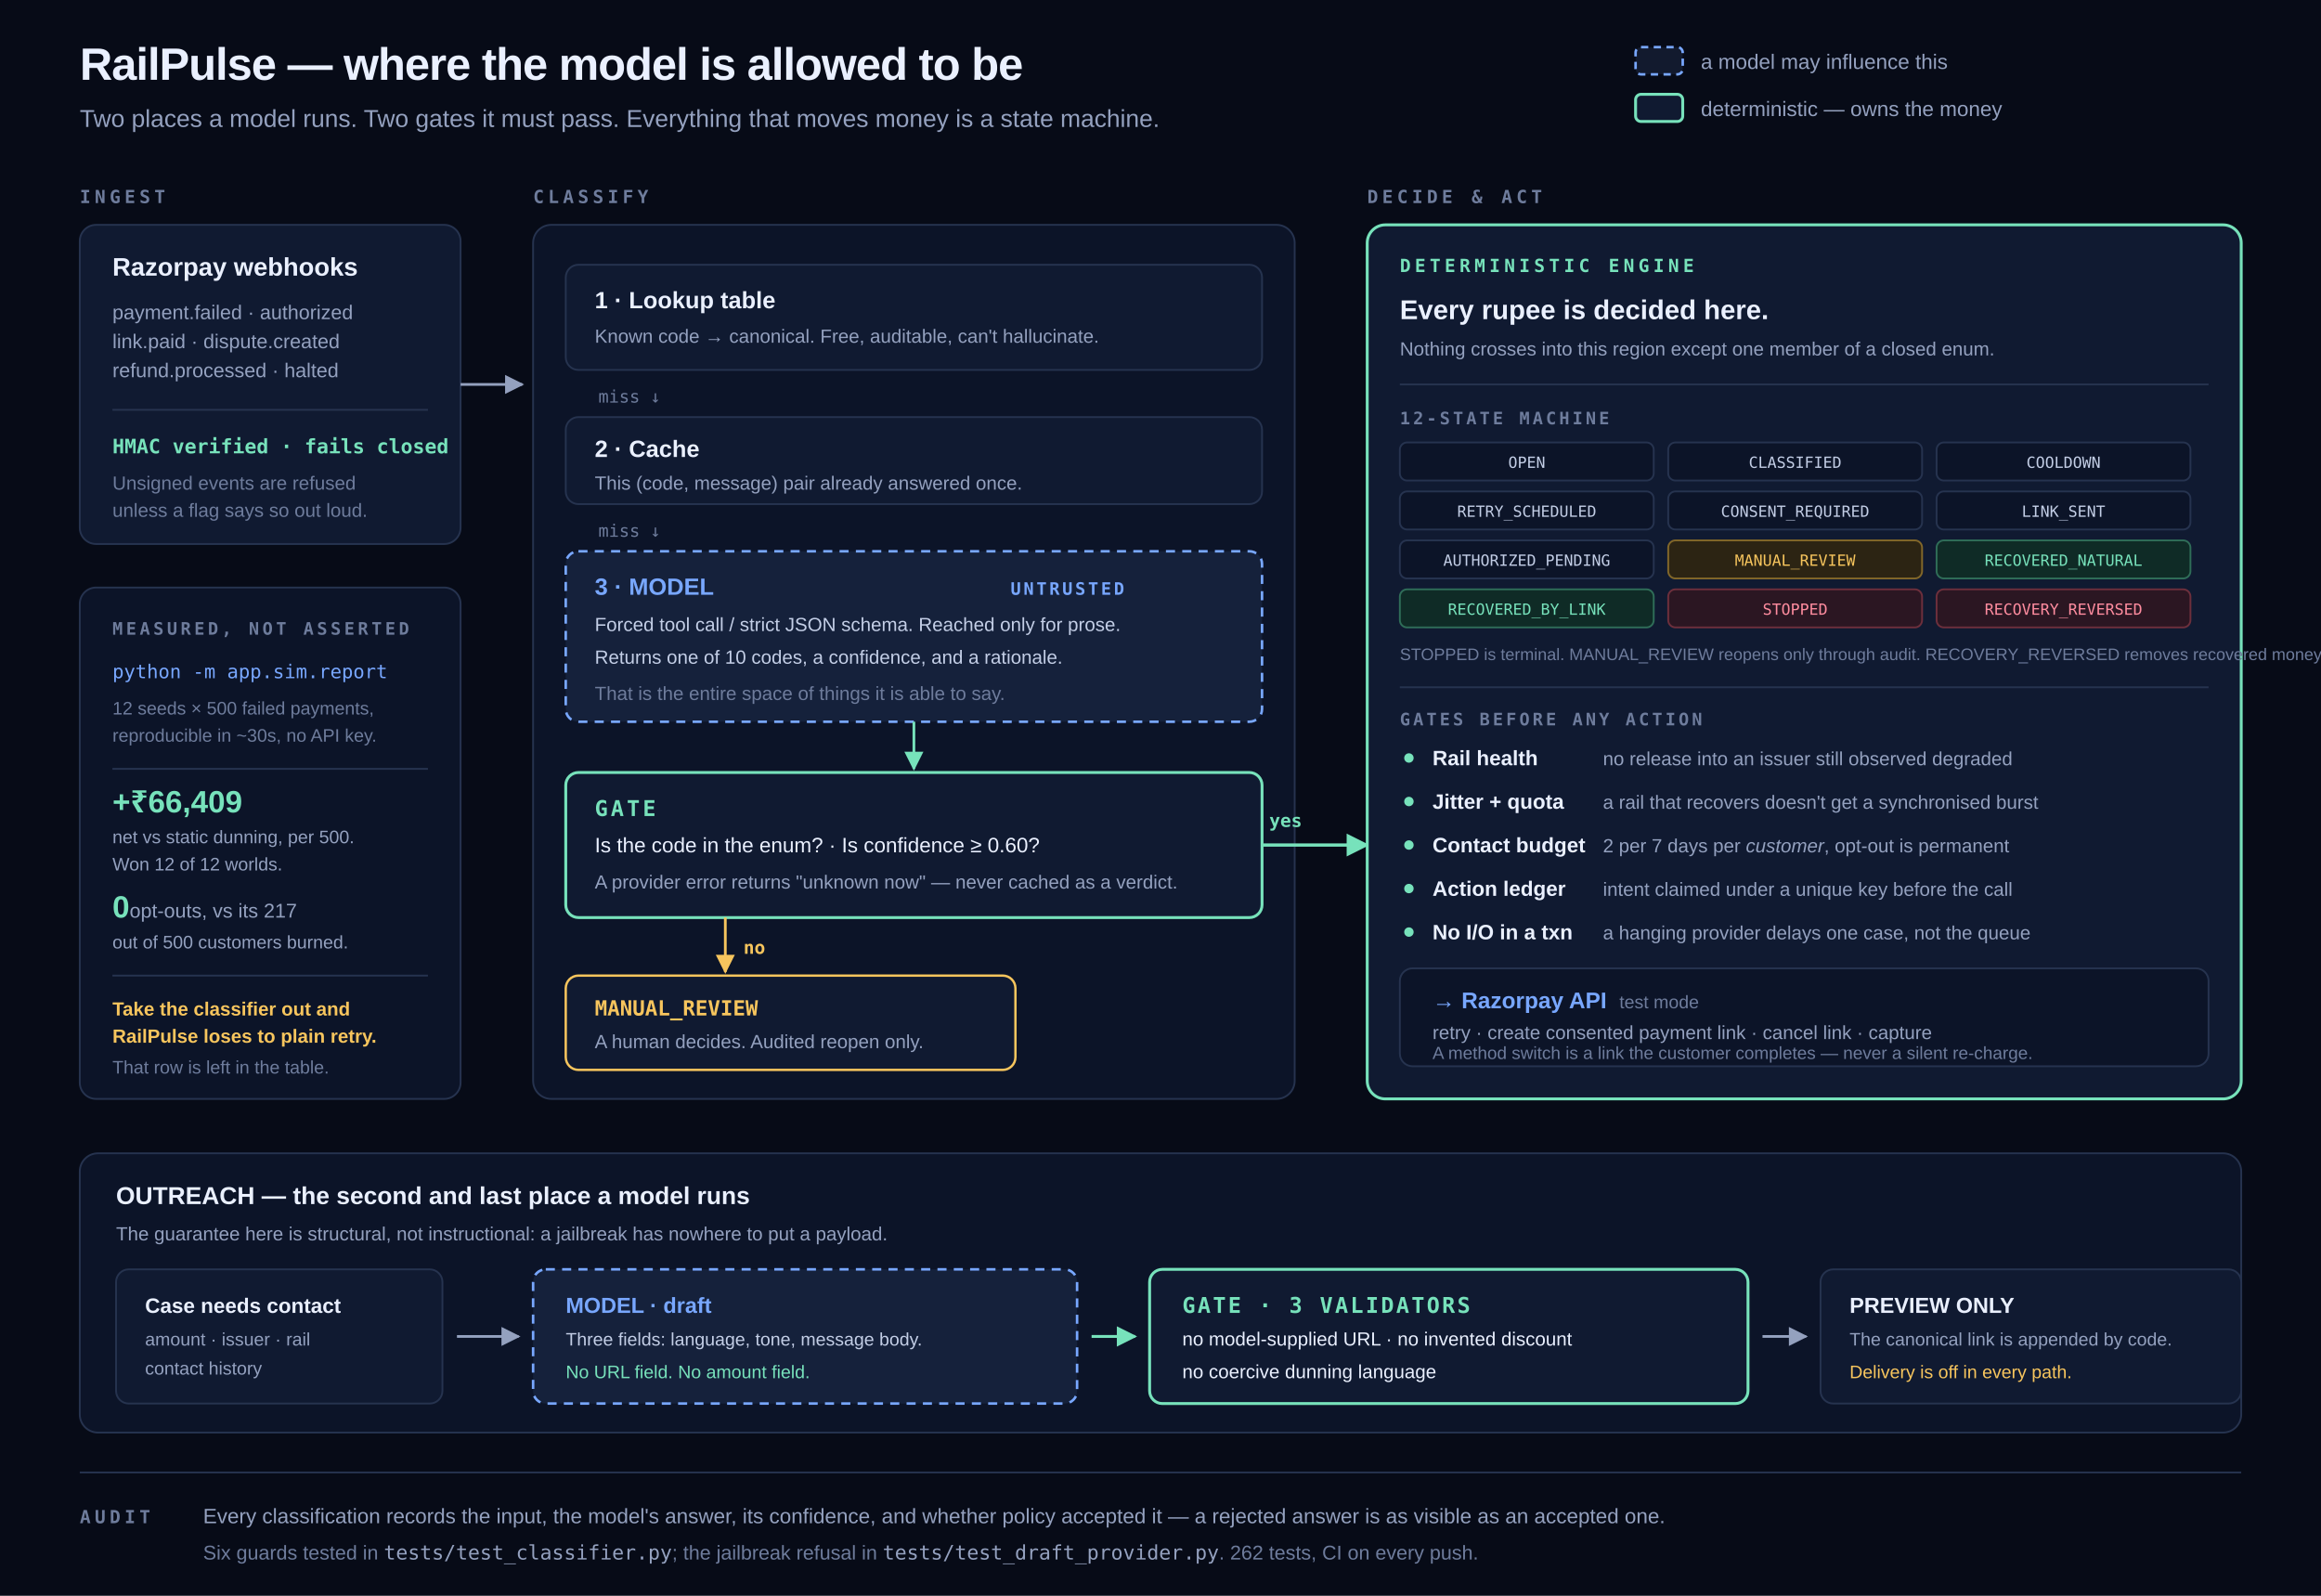
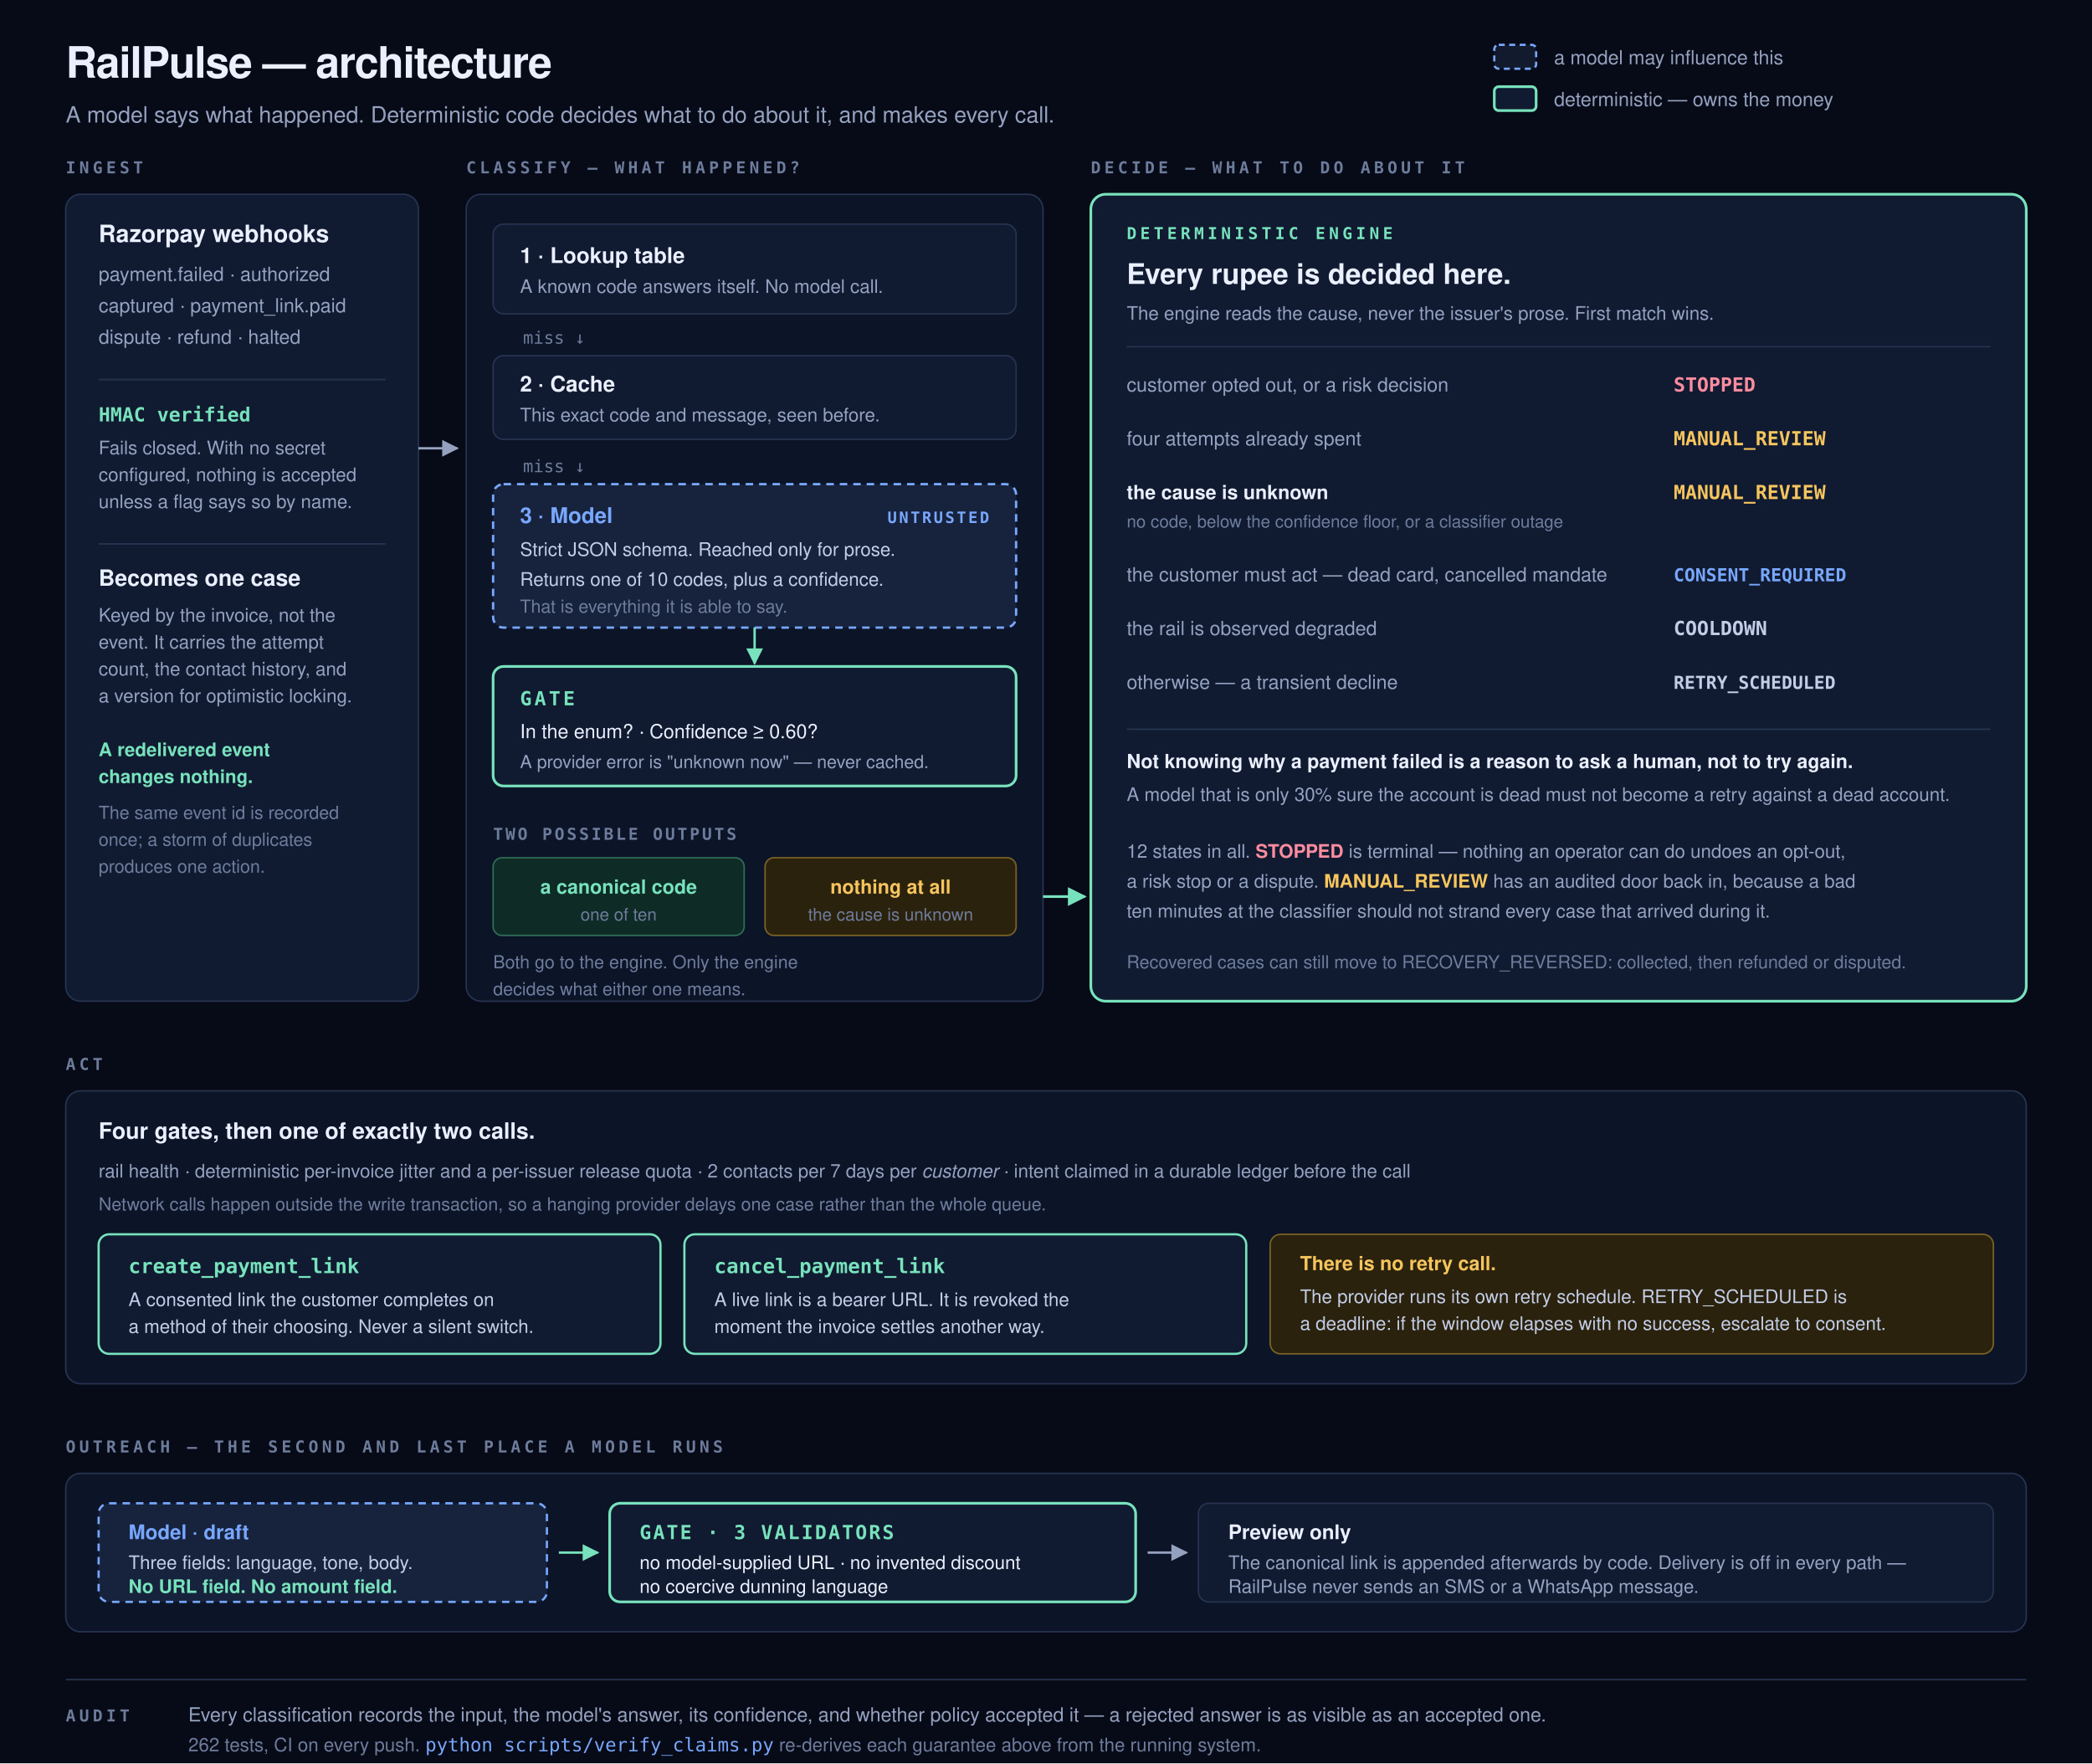
- <svg xmlns="http://www.w3.org/2000/svg" viewBox="0 0 1280 880" width="1280" height="880" font-family="Arial, Helvetica, sans-serif">
+ <svg xmlns="http://www.w3.org/2000/svg" viewBox="0 0 1400 1180" width="1400" height="1180" font-family="ui-sans-serif, -apple-system, BlinkMacSystemFont, 'Segoe UI', Helvetica, Arial, sans-serif">
  <defs>
-     <marker id="ar" viewBox="0 0 10 10" refX="9" refY="5" markerWidth="7" markerHeight="7" orient="auto-start-reverse">
+     <marker id="g" viewBox="0 0 10 10" refX="9" refY="5" markerWidth="7" markerHeight="7" orient="auto-start-reverse">
+       <path d="M 0 0 L 10 5 L 0 10 z" fill="#77e2bb" />
+     </marker>
+     <marker id="m" viewBox="0 0 10 10" refX="9" refY="5" markerWidth="7" markerHeight="7" orient="auto-start-reverse">
      <path d="M 0 0 L 10 5 L 0 10 z" fill="#94a1bf" />
    </marker>
-     <marker id="arm" viewBox="0 0 10 10" refX="9" refY="5" markerWidth="7" markerHeight="7" orient="auto-start-reverse">
-       <path d="M 0 0 L 10 5 L 0 10 z" fill="#77e2bb" />
-     </marker>
-     <marker id="ara" viewBox="0 0 10 10" refX="9" refY="5" markerWidth="7" markerHeight="7" orient="auto-start-reverse">
+     <marker id="y" viewBox="0 0 10 10" refX="9" refY="5" markerWidth="7" markerHeight="7" orient="auto-start-reverse">
      <path d="M 0 0 L 10 5 L 0 10 z" fill="#f7c55d" />
    </marker>
  </defs>
-   <rect width="1280" height="880" fill="#070b17" />
-   <text x="44" y="44" fill="#eaf0ff" font-size="25" font-weight="700" letter-spacing="-0.5">RailPulse — where the model is allowed to be</text>
-   <text x="44" y="70" fill="#94a1bf" font-size="13.5">Two places a model runs. Two gates it must pass. Everything that moves money is a state machine.</text>
-   <rect x="902" y="26" width="26" height="15" rx="3" fill="#78a7ff" fill-opacity="0.10" stroke="#78a7ff" stroke-width="1.4" stroke-dasharray="4 3" />
-   <text x="938" y="38" fill="#94a1bf" font-size="11.5">a model may influence this</text>
-   <rect x="902" y="52" width="26" height="15" rx="3" fill="#101a31" stroke="#77e2bb" stroke-width="1.6" />
-   <text x="938" y="64" fill="#94a1bf" font-size="11.5">deterministic — owns the money</text>
-   <text x="44" y="112" fill="#6e7c9c" font-size="10" font-weight="600" letter-spacing="2.2" font-family="ui-monospace, SFMono-Regular, Menlo, monospace">INGEST</text>
-   <text x="294" y="112" fill="#6e7c9c" font-size="10" font-weight="600" letter-spacing="2.2" font-family="ui-monospace, SFMono-Regular, Menlo, monospace">CLASSIFY</text>
-   <text x="754" y="112" fill="#6e7c9c" font-size="10" font-weight="600" letter-spacing="2.2" font-family="ui-monospace, SFMono-Regular, Menlo, monospace">DECIDE &amp; ACT</text>
-   <rect x="44" y="124" width="210" height="176" rx="9" fill="#101a31" stroke="#26334f" />
-   <text x="62" y="152" fill="#eaf0ff" font-size="14" font-weight="700">Razorpay webhooks</text>
-   <text x="62" y="176" fill="#94a1bf" font-size="11">payment.failed · authorized</text>
-   <text x="62" y="192" fill="#94a1bf" font-size="11">link.paid · dispute.created</text>
-   <text x="62" y="208" fill="#94a1bf" font-size="11">refund.processed · halted</text>
-   <line x1="62" y1="226" x2="236" y2="226" stroke="#26334f" />
-   <text x="62" y="250" fill="#77e2bb" font-size="11" font-weight="600" font-family="ui-monospace, SFMono-Regular, Menlo, monospace">HMAC verified · fails closed</text>
-   <text x="62" y="270" fill="#6e7c9c" font-size="10.5">Unsigned events are refused</text>
-   <text x="62" y="285" fill="#6e7c9c" font-size="10.5">unless a flag says so out loud.</text>
-   <line x1="254" y1="212" x2="288" y2="212" stroke="#94a1bf" stroke-width="1.5" marker-end="url(#ar)" />
-   <rect x="44" y="324" width="210" height="282" rx="9" fill="#0c1428" stroke="#26334f" />
-   <text x="62" y="350" fill="#6e7c9c" font-size="9.5" font-weight="700" letter-spacing="1.8" font-family="ui-monospace, SFMono-Regular, Menlo, monospace">MEASURED, NOT ASSERTED</text>
-   <text x="62" y="374" fill="#78a7ff" font-size="10.5" font-family="ui-monospace, SFMono-Regular, Menlo, monospace">python -m app.sim.report</text>
-   <text x="62" y="394" fill="#6e7c9c" font-size="10">12 seeds × 500 failed payments,</text>
-   <text x="62" y="409" fill="#6e7c9c" font-size="10">reproducible in ~30s, no API key.</text>
-   <line x1="62" y1="424" x2="236" y2="424" stroke="#26334f" />
-   <text x="62" y="448" fill="#77e2bb" font-size="17" font-weight="700">+₹66,409</text>
-   <text x="62" y="465" fill="#94a1bf" font-size="10">net vs static dunning, per 500.</text>
-   <text x="62" y="480" fill="#94a1bf" font-size="10">Won 12 of 12 worlds.</text>
-   <text x="62" y="506" fill="#77e2bb" font-size="17" font-weight="700">0<tspan fill="#94a1bf" font-size="11" font-weight="400"> opt-outs, vs its 217</tspan>
-   </text>
-   <text x="62" y="523" fill="#94a1bf" font-size="10">out of 500 customers burned.</text>
-   <line x1="62" y1="538" x2="236" y2="538" stroke="#26334f" />
-   <text x="62" y="560" fill="#f7c55d" font-size="10.5" font-weight="600">Take the classifier out and</text>
-   <text x="62" y="575" fill="#f7c55d" font-size="10.5" font-weight="600">RailPulse loses to plain retry.</text>
-   <text x="62" y="592" fill="#6e7c9c" font-size="10">That row is left in the table.</text>
-   <rect x="294" y="124" width="420" height="482" rx="10" fill="#0c1428" stroke="#26334f" />
-   <rect x="312" y="146" width="384" height="58" rx="7" fill="#101a31" stroke="#26334f" />
-   <text x="328" y="170" fill="#eaf0ff" font-size="13" font-weight="700">1 · Lookup table</text>
-   <text x="328" y="189" fill="#94a1bf" font-size="10.5">Known code → canonical. Free, auditable, can't hallucinate.</text>
-   <text x="330" y="222" fill="#6e7c9c" font-size="9.5" font-family="ui-monospace, SFMono-Regular, Menlo, monospace">miss ↓</text>
-   <rect x="312" y="230" width="384" height="48" rx="7" fill="#101a31" stroke="#26334f" />
-   <text x="328" y="252" fill="#eaf0ff" font-size="13" font-weight="700">2 · Cache</text>
-   <text x="328" y="270" fill="#94a1bf" font-size="10.5">This (code, message) pair already answered once.</text>
-   <text x="330" y="296" fill="#6e7c9c" font-size="9.5" font-family="ui-monospace, SFMono-Regular, Menlo, monospace">miss ↓</text>
-   <rect x="312" y="304" width="384" height="94" rx="7" fill="#78a7ff" fill-opacity="0.09" stroke="#78a7ff" stroke-width="1.4" stroke-dasharray="5 4" />
-   <text x="328" y="328" fill="#78a7ff" font-size="13" font-weight="700">3 · MODEL</text>
-   <text x="620" y="328" fill="#78a7ff" font-size="9.5" font-weight="600" letter-spacing="1.4" font-family="ui-monospace, SFMono-Regular, Menlo, monospace" text-anchor="end">UNTRUSTED</text>
-   <text x="328" y="348" fill="#c3cee6" font-size="10.5">Forced tool call / strict JSON schema. Reached only for prose.</text>
-   <text x="328" y="366" fill="#c3cee6" font-size="10.5">Returns one of 10 codes, a confidence, and a rationale.</text>
-   <text x="328" y="386" fill="#6e7c9c" font-size="10.5">That is the entire space of things it is able to say.</text>
-   <line x1="504" y1="398" x2="504" y2="424" stroke="#77e2bb" stroke-width="1.5" marker-end="url(#arm)" />
-   <rect x="312" y="426" width="384" height="80" rx="7" fill="#101a31" stroke="#77e2bb" stroke-width="1.6" />
-   <text x="328" y="450" fill="#77e2bb" font-size="12" font-weight="700" letter-spacing="1.6" font-family="ui-monospace, SFMono-Regular, Menlo, monospace">GATE</text>
-   <text x="328" y="470" fill="#eaf0ff" font-size="11.5">Is the code in the enum?   ·   Is confidence ≥ 0.60?</text>
-   <text x="328" y="490" fill="#94a1bf" font-size="10.5">A provider error returns "unknown now" — never cached as a verdict.</text>
-   <path d="M 400 506 L 400 536" stroke="#f7c55d" stroke-width="1.5" fill="none" marker-end="url(#ara)" />
-   <text x="410" y="526" fill="#f7c55d" font-size="10" font-weight="600" font-family="ui-monospace, SFMono-Regular, Menlo, monospace">no</text>
-   <rect x="312" y="538" width="248" height="52" rx="7" fill="#101a31" stroke="#f7c55d" stroke-width="1.3" />
-   <text x="328" y="560" fill="#f7c55d" font-size="11.5" font-weight="700" font-family="ui-monospace, SFMono-Regular, Menlo, monospace">MANUAL_REVIEW</text>
-   <text x="328" y="578" fill="#94a1bf" font-size="10.5">A human decides. Audited reopen only.</text>
-   <path d="M 696 466 L 754 466" stroke="#77e2bb" stroke-width="1.8" fill="none" marker-end="url(#arm)" />
-   <text x="700" y="456" fill="#77e2bb" font-size="10" font-weight="600" font-family="ui-monospace, SFMono-Regular, Menlo, monospace">yes</text>
-   <rect x="754" y="124" width="482" height="482" rx="10" fill="#101a31" stroke="#77e2bb" stroke-width="1.6" />
-   <text x="772" y="150" fill="#77e2bb" font-size="10" font-weight="700" letter-spacing="2.2" font-family="ui-monospace, SFMono-Regular, Menlo, monospace">DETERMINISTIC ENGINE</text>
-   <text x="772" y="176" fill="#eaf0ff" font-size="15" font-weight="700">Every rupee is decided here.</text>
-   <text x="772" y="196" fill="#94a1bf" font-size="10.5">Nothing crosses into this region except one member of a closed enum.</text>
-   <line x1="772" y1="212" x2="1218" y2="212" stroke="#26334f" />
-   <text x="772" y="234" fill="#6e7c9c" font-size="9.5" font-weight="600" letter-spacing="1.6" font-family="ui-monospace, SFMono-Regular, Menlo, monospace">12-STATE MACHINE</text>
-   <g font-family="ui-monospace, SFMono-Regular, Menlo, monospace" font-size="8.5">
-     <rect x="772" y="244" width="140" height="21" rx="4" fill="#0c1428" stroke="#26334f" />
-     <text x="842" y="258" fill="#c3cee6" text-anchor="middle">OPEN</text>
-     <rect x="920" y="244" width="140" height="21" rx="4" fill="#0c1428" stroke="#26334f" />
-     <text x="990" y="258" fill="#c3cee6" text-anchor="middle">CLASSIFIED</text>
-     <rect x="1068" y="244" width="140" height="21" rx="4" fill="#0c1428" stroke="#26334f" />
-     <text x="1138" y="258" fill="#c3cee6" text-anchor="middle">COOLDOWN</text>
-     <rect x="772" y="271" width="140" height="21" rx="4" fill="#0c1428" stroke="#26334f" />
-     <text x="842" y="285" fill="#c3cee6" text-anchor="middle">RETRY_SCHEDULED</text>
-     <rect x="920" y="271" width="140" height="21" rx="4" fill="#0c1428" stroke="#26334f" />
-     <text x="990" y="285" fill="#c3cee6" text-anchor="middle">CONSENT_REQUIRED</text>
-     <rect x="1068" y="271" width="140" height="21" rx="4" fill="#0c1428" stroke="#26334f" />
-     <text x="1138" y="285" fill="#c3cee6" text-anchor="middle">LINK_SENT</text>
-     <rect x="772" y="298" width="140" height="21" rx="4" fill="#0c1428" stroke="#26334f" />
-     <text x="842" y="312" fill="#c3cee6" text-anchor="middle">AUTHORIZED_PENDING</text>
-     <rect x="920" y="298" width="140" height="21" rx="4" fill="#2c2413" stroke="#826729" />
-     <text x="990" y="312" fill="#f7c55d" text-anchor="middle">MANUAL_REVIEW</text>
-     <rect x="1068" y="298" width="140" height="21" rx="4" fill="#0f2b26" stroke="#2f6d58" />
-     <text x="1138" y="312" fill="#77e2bb" text-anchor="middle">RECOVERED_NATURAL</text>
-     <rect x="772" y="325" width="140" height="21" rx="4" fill="#0f2b26" stroke="#2f6d58" />
-     <text x="842" y="339" fill="#77e2bb" text-anchor="middle">RECOVERED_BY_LINK</text>
-     <rect x="920" y="325" width="140" height="21" rx="4" fill="#2b1622" stroke="#6d2f3c" />
-     <text x="990" y="339" fill="#ff8c9f" text-anchor="middle">STOPPED</text>
-     <rect x="1068" y="325" width="140" height="21" rx="4" fill="#2b1622" stroke="#6d2f3c" />
-     <text x="1138" y="339" fill="#ff8c9f" text-anchor="middle">RECOVERY_REVERSED</text>
+   <rect width="1400" height="1180" fill="#070b17" />
+   <text x="44" y="52" fill="#eaf0ff" font-size="29" font-weight="700" letter-spacing="-0.7">RailPulse — architecture</text>
+   <text x="44" y="82" fill="#94a1bf" font-size="15">A model says what happened. Deterministic code decides what to do about it, and makes every call.</text>
+   <rect x="1000" y="30" width="28" height="16" rx="3" fill="#78a7ff" fill-opacity="0.10" stroke="#78a7ff" stroke-width="1.5" stroke-dasharray="4 3" />
+   <text x="1040" y="43" fill="#94a1bf" font-size="13">a model may influence this</text>
+   <rect x="1000" y="58" width="28" height="16" rx="3" fill="#101a31" stroke="#77e2bb" stroke-width="1.8" />
+   <text x="1040" y="71" fill="#94a1bf" font-size="13">deterministic — owns the money</text>
+   <text x="44" y="116" fill="#6e7c9c" font-size="11" font-weight="700" letter-spacing="2.4" font-family="ui-monospace, SFMono-Regular, Menlo, monospace">INGEST</text>
+   <text x="312" y="116" fill="#6e7c9c" font-size="11" font-weight="700" letter-spacing="2.4" font-family="ui-monospace, SFMono-Regular, Menlo, monospace">CLASSIFY — WHAT HAPPENED?</text>
+   <text x="730" y="116" fill="#6e7c9c" font-size="11" font-weight="700" letter-spacing="2.4" font-family="ui-monospace, SFMono-Regular, Menlo, monospace">DECIDE — WHAT TO DO ABOUT IT</text>
+   <rect x="44" y="130" width="236" height="540" rx="10" fill="#101a31" stroke="#26334f" />
+   <text x="66" y="162" fill="#eaf0ff" font-size="16" font-weight="700">Razorpay webhooks</text>
+   <text x="66" y="188" fill="#94a1bf" font-size="13">payment.failed · authorized</text>
+   <text x="66" y="209" fill="#94a1bf" font-size="13">captured · payment_link.paid</text>
+   <text x="66" y="230" fill="#94a1bf" font-size="13">dispute · refund · halted</text>
+   <line x1="66" y1="254" x2="258" y2="254" stroke="#26334f" />
+   <text x="66" y="282" fill="#77e2bb" font-size="13" font-weight="600" font-family="ui-monospace, SFMono-Regular, Menlo, monospace">HMAC verified</text>
+   <text x="66" y="304" fill="#94a1bf" font-size="12.5">Fails closed. With no secret</text>
+   <text x="66" y="322" fill="#94a1bf" font-size="12.5">configured, nothing is accepted</text>
+   <text x="66" y="340" fill="#94a1bf" font-size="12.5">unless a flag says so by name.</text>
+   <line x1="66" y1="364" x2="258" y2="364" stroke="#26334f" />
+   <text x="66" y="392" fill="#eaf0ff" font-size="15" font-weight="700">Becomes one case</text>
+   <text x="66" y="416" fill="#94a1bf" font-size="12.5">Keyed by the invoice, not the</text>
+   <text x="66" y="434" fill="#94a1bf" font-size="12.5">event. It carries the attempt</text>
+   <text x="66" y="452" fill="#94a1bf" font-size="12.5">count, the contact history, and</text>
+   <text x="66" y="470" fill="#94a1bf" font-size="12.5">a version for optimistic locking.</text>
+   <text x="66" y="506" fill="#77e2bb" font-size="12.5" font-weight="600">A redelivered event</text>
+   <text x="66" y="524" fill="#77e2bb" font-size="12.5" font-weight="600">changes nothing.</text>
+   <text x="66" y="548" fill="#6e7c9c" font-size="12">The same event id is recorded</text>
+   <text x="66" y="566" fill="#6e7c9c" font-size="12">once; a storm of duplicates</text>
+   <text x="66" y="584" fill="#6e7c9c" font-size="12">produces one action.</text>
+   <line x1="280" y1="300" x2="306" y2="300" stroke="#94a1bf" stroke-width="1.6" marker-end="url(#m)" />
+   <rect x="312" y="130" width="386" height="540" rx="10" fill="#0c1428" stroke="#26334f" />
+   <rect x="330" y="150" width="350" height="60" rx="7" fill="#101a31" stroke="#26334f" />
+   <text x="348" y="176" fill="#eaf0ff" font-size="14.5" font-weight="700">1 · Lookup table</text>
+   <text x="348" y="196" fill="#94a1bf" font-size="12.5">A known code answers itself. No model call.</text>
+   <text x="350" y="230" fill="#6e7c9c" font-size="11.5" font-family="ui-monospace, SFMono-Regular, Menlo, monospace">miss ↓</text>
+   <rect x="330" y="238" width="350" height="56" rx="7" fill="#101a31" stroke="#26334f" />
+   <text x="348" y="262" fill="#eaf0ff" font-size="14.5" font-weight="700">2 · Cache</text>
+   <text x="348" y="282" fill="#94a1bf" font-size="12.5">This exact code and message, seen before.</text>
+   <text x="350" y="316" fill="#6e7c9c" font-size="11.5" font-family="ui-monospace, SFMono-Regular, Menlo, monospace">miss ↓</text>
+   <rect x="330" y="324" width="350" height="96" rx="7" fill="#78a7ff" fill-opacity="0.10" stroke="#78a7ff" stroke-width="1.6" stroke-dasharray="5 4" />
+   <text x="348" y="350" fill="#78a7ff" font-size="14.5" font-weight="700">3 · Model</text>
+   <text x="662" y="350" fill="#78a7ff" font-size="10.5" font-weight="600" letter-spacing="1.4" text-anchor="end" font-family="ui-monospace, SFMono-Regular, Menlo, monospace">UNTRUSTED</text>
+   <text x="348" y="372" fill="#c3cee6" font-size="12.5">Strict JSON schema. Reached only for prose.</text>
+   <text x="348" y="392" fill="#c3cee6" font-size="12.5">Returns one of 10 codes, plus a confidence.</text>
+   <text x="348" y="410" fill="#6e7c9c" font-size="12">That is everything it is able to say.</text>
+   <line x1="505" y1="420" x2="505" y2="444" stroke="#77e2bb" stroke-width="1.6" marker-end="url(#g)" />
+   <rect x="330" y="446" width="350" height="80" rx="7" fill="#101a31" stroke="#77e2bb" stroke-width="1.8" />
+   <text x="348" y="472" fill="#77e2bb" font-size="13" font-weight="700" letter-spacing="1.8" font-family="ui-monospace, SFMono-Regular, Menlo, monospace">GATE</text>
+   <text x="348" y="494" fill="#eaf0ff" font-size="13">In the enum?  ·  Confidence ≥ 0.60?</text>
+   <text x="348" y="514" fill="#94a1bf" font-size="12">A provider error is "unknown now" — never cached.</text>
+   <text x="330" y="562" fill="#6e7c9c" font-size="11" font-weight="700" letter-spacing="1.6" font-family="ui-monospace, SFMono-Regular, Menlo, monospace">TWO POSSIBLE OUTPUTS</text>
+   <rect x="330" y="574" width="168" height="52" rx="6" fill="#0f2b26" stroke="#2f6d58" />
+   <text x="414" y="598" fill="#77e2bb" font-size="13" font-weight="600" text-anchor="middle">a canonical code</text>
+   <text x="414" y="616" fill="#6e7c9c" font-size="11.5" text-anchor="middle">one of ten</text>
+   <rect x="512" y="574" width="168" height="52" rx="6" fill="#2b220e" stroke="#7a6224" />
+   <text x="596" y="598" fill="#f7c55d" font-size="13" font-weight="600" text-anchor="middle">nothing at all</text>
+   <text x="596" y="616" fill="#6e7c9c" font-size="11.5" text-anchor="middle">the cause is unknown</text>
+   <text x="330" y="648" fill="#6e7c9c" font-size="12">Both go to the engine. Only the engine</text>
+   <text x="330" y="666" fill="#6e7c9c" font-size="12">decides what either one means.</text>
+   <line x1="698" y1="600" x2="726" y2="600" stroke="#77e2bb" stroke-width="1.8" marker-end="url(#g)" />
+   <rect x="730" y="130" width="626" height="540" rx="10" fill="#101a31" stroke="#77e2bb" stroke-width="1.8" />
+   <text x="754" y="160" fill="#77e2bb" font-size="11" font-weight="700" letter-spacing="2.4" font-family="ui-monospace, SFMono-Regular, Menlo, monospace">DETERMINISTIC ENGINE</text>
+   <text x="754" y="190" fill="#eaf0ff" font-size="19" font-weight="700">Every rupee is decided here.</text>
+   <text x="754" y="214" fill="#94a1bf" font-size="12.5">The engine reads the cause, never the issuer's prose. First match wins.</text>
+   <line x1="754" y1="232" x2="1332" y2="232" stroke="#26334f" />
+   <g font-size="13">
+     <text x="754" y="262" fill="#94a1bf">customer opted out, or a risk decision</text>
+     <text x="1120" y="262" fill="#ff8c9f" font-weight="600" font-family="ui-monospace, SFMono-Regular, Menlo, monospace">STOPPED</text>
+     <text x="754" y="298" fill="#94a1bf">four attempts already spent</text>
+     <text x="1120" y="298" fill="#f7c55d" font-weight="600" font-family="ui-monospace, SFMono-Regular, Menlo, monospace">MANUAL_REVIEW</text>
+     <text x="754" y="334" fill="#eaf0ff" font-weight="600">the cause is unknown</text>
+     <text x="1120" y="334" fill="#f7c55d" font-weight="600" font-family="ui-monospace, SFMono-Regular, Menlo, monospace">MANUAL_REVIEW</text>
+     <text x="754" y="353" fill="#6e7c9c" font-size="11.5">no code, below the confidence floor, or a classifier outage</text>
+     <text x="754" y="389" fill="#94a1bf">the customer must act — dead card, cancelled mandate</text>
+     <text x="1120" y="389" fill="#78a7ff" font-weight="600" font-size="12" font-family="ui-monospace, SFMono-Regular, Menlo, monospace">CONSENT_REQUIRED</text>
+     <text x="754" y="425" fill="#94a1bf">the rail is observed degraded</text>
+     <text x="1120" y="425" fill="#c3cee6" font-weight="600" font-family="ui-monospace, SFMono-Regular, Menlo, monospace">COOLDOWN</text>
+     <text x="754" y="461" fill="#94a1bf">otherwise — a transient decline</text>
+     <text x="1120" y="461" fill="#c3cee6" font-weight="600" font-size="12" font-family="ui-monospace, SFMono-Regular, Menlo, monospace">RETRY_SCHEDULED</text>
  </g>
-   <text x="772" y="364" fill="#6e7c9c" font-size="9.2">STOPPED is terminal. MANUAL_REVIEW reopens only through audit. RECOVERY_REVERSED removes recovered money.</text>
-   <line x1="772" y1="379" x2="1218" y2="379" stroke="#26334f" />
-   <text x="772" y="400" fill="#6e7c9c" font-size="9.5" font-weight="600" letter-spacing="1.6" font-family="ui-monospace, SFMono-Regular, Menlo, monospace">GATES BEFORE ANY ACTION</text>
-   <g font-size="11.5">
-     <circle cx="777" cy="418" r="2.6" fill="#77e2bb" />
-     <text x="790" y="422" fill="#eaf0ff" font-weight="600">Rail health</text>
-     <text x="884" y="422" fill="#94a1bf" font-size="10.5">no release into an issuer still observed degraded</text>
-     <circle cx="777" cy="442" r="2.6" fill="#77e2bb" />
-     <text x="790" y="446" fill="#eaf0ff" font-weight="600">Jitter + quota</text>
-     <text x="884" y="446" fill="#94a1bf" font-size="10.5">a rail that recovers doesn't get a synchronised burst</text>
-     <circle cx="777" cy="466" r="2.6" fill="#77e2bb" />
-     <text x="790" y="470" fill="#eaf0ff" font-weight="600">Contact budget</text>
-     <text x="884" y="470" fill="#94a1bf" font-size="10.5">2 per 7 days per <tspan font-style="italic">customer</tspan>, opt-out is permanent</text>
-     <circle cx="777" cy="490" r="2.6" fill="#77e2bb" />
-     <text x="790" y="494" fill="#eaf0ff" font-weight="600">Action ledger</text>
-     <text x="884" y="494" fill="#94a1bf" font-size="10.5">intent claimed under a unique key before the call</text>
-     <circle cx="777" cy="514" r="2.6" fill="#77e2bb" />
-     <text x="790" y="518" fill="#eaf0ff" font-weight="600">No I/O in a txn</text>
-     <text x="884" y="518" fill="#94a1bf" font-size="10.5">a hanging provider delays one case, not the queue</text>
-   </g>
-   <rect x="772" y="534" width="446" height="54" rx="7" fill="#0c1428" stroke="#26334f" />
-   <text x="790" y="556" fill="#78a7ff" font-size="12.5" font-weight="700">→ Razorpay API  <tspan fill="#6e7c9c" font-size="10" font-weight="400">test mode</tspan>
-   </text>
-   <text x="790" y="573" fill="#94a1bf" font-size="10.5">retry · create consented payment link · cancel link · capture</text>
-   <text x="790" y="584" fill="#6e7c9c" font-size="9.7">A method switch is a link the customer completes — never a silent re-charge.</text>
-   <rect x="44" y="636" width="1192" height="154" rx="10" fill="#0c1428" stroke="#26334f" />
-   <text x="64" y="664" fill="#eaf0ff" font-size="13.5" font-weight="700">OUTREACH — the second and last place a model runs</text>
-   <text x="64" y="684" fill="#94a1bf" font-size="10.5">The guarantee here is structural, not instructional: a jailbreak has nowhere to put a payload.</text>
-   <rect x="64" y="700" width="180" height="74" rx="7" fill="#101a31" stroke="#26334f" />
-   <text x="80" y="724" fill="#eaf0ff" font-size="11.5" font-weight="600">Case needs contact</text>
-   <text x="80" y="742" fill="#94a1bf" font-size="10">amount · issuer · rail</text>
-   <text x="80" y="758" fill="#94a1bf" font-size="10">contact history</text>
-   <line x1="252" y1="737" x2="286" y2="737" stroke="#94a1bf" stroke-width="1.5" marker-end="url(#ar)" />
-   <rect x="294" y="700" width="300" height="74" rx="7" fill="#78a7ff" fill-opacity="0.09" stroke="#78a7ff" stroke-width="1.4" stroke-dasharray="5 4" />
-   <text x="312" y="724" fill="#78a7ff" font-size="12" font-weight="700">MODEL · draft</text>
-   <text x="312" y="742" fill="#c3cee6" font-size="10">Three fields: language, tone, message body.</text>
-   <text x="312" y="760" fill="#77e2bb" font-size="10">No URL field. No amount field.</text>
-   <line x1="602" y1="737" x2="626" y2="737" stroke="#77e2bb" stroke-width="1.6" marker-end="url(#arm)" />
-   <rect x="634" y="700" width="330" height="74" rx="7" fill="#101a31" stroke="#77e2bb" stroke-width="1.6" />
-   <text x="652" y="724" fill="#77e2bb" font-size="12" font-weight="700" letter-spacing="1.2" font-family="ui-monospace, SFMono-Regular, Menlo, monospace">GATE · 3 VALIDATORS</text>
-   <text x="652" y="742" fill="#eaf0ff" font-size="10.5">no model-supplied URL  ·  no invented discount</text>
-   <text x="652" y="760" fill="#eaf0ff" font-size="10.5">no coercive dunning language</text>
-   <line x1="972" y1="737" x2="996" y2="737" stroke="#94a1bf" stroke-width="1.5" marker-end="url(#ar)" />
-   <rect x="1004" y="700" width="232" height="74" rx="7" fill="#101a31" stroke="#26334f" />
-   <text x="1020" y="724" fill="#eaf0ff" font-size="12" font-weight="700">PREVIEW ONLY</text>
-   <text x="1020" y="742" fill="#94a1bf" font-size="10">The canonical link is appended by code.</text>
-   <text x="1020" y="760" fill="#f7c55d" font-size="10">Delivery is off in every path.</text>
-   <line x1="44" y1="812" x2="1236" y2="812" stroke="#26334f" />
-   <text x="44" y="840" fill="#6e7c9c" font-size="10" font-weight="700" letter-spacing="2.2" font-family="ui-monospace, SFMono-Regular, Menlo, monospace">AUDIT</text>
-   <text x="112" y="840" fill="#94a1bf" font-size="11.5">Every classification records the input, the model's answer, its confidence, and whether policy accepted it — a rejected answer is as visible as an accepted one.</text>
-   <text x="112" y="860" fill="#6e7c9c" font-size="11">Six guards tested in <tspan font-family="ui-monospace, SFMono-Regular, Menlo, monospace" fill="#94a1bf">tests/test_classifier.py</tspan>; the jailbreak refusal in <tspan font-family="ui-monospace, SFMono-Regular, Menlo, monospace" fill="#94a1bf">tests/test_draft_provider.py</tspan>. 262 tests, CI on every push.</text>
+   <line x1="754" y1="488" x2="1332" y2="488" stroke="#26334f" />
+   <text x="754" y="514" fill="#eaf0ff" font-size="13" font-weight="600">Not knowing why a payment failed is a reason to ask a human, not to try again.</text>
+   <text x="754" y="536" fill="#94a1bf" font-size="12.5">A model that is only 30% sure the account is dead must not become a retry against a dead account.</text>
+   <text x="754" y="574" fill="#94a1bf" font-size="12.5">12 states in all. <tspan fill="#ff8c9f" font-weight="600">STOPPED</tspan> is terminal — nothing an operator can do undoes an opt-out,</text>
+   <text x="754" y="594" fill="#94a1bf" font-size="12.5">a risk stop or a dispute. <tspan fill="#f7c55d" font-weight="600">MANUAL_REVIEW</tspan> has an audited door back in, because a bad</text>
+   <text x="754" y="614" fill="#94a1bf" font-size="12.5">ten minutes at the classifier should not strand every case that arrived during it.</text>
+   <text x="754" y="648" fill="#6e7c9c" font-size="12">Recovered cases can still move to RECOVERY_REVERSED: collected, then refunded or disputed.</text>
+   <text x="44" y="716" fill="#6e7c9c" font-size="11" font-weight="700" letter-spacing="2.4" font-family="ui-monospace, SFMono-Regular, Menlo, monospace">ACT</text>
+   <rect x="44" y="730" width="1312" height="196" rx="10" fill="#0c1428" stroke="#26334f" />
+   <text x="66" y="762" fill="#eaf0ff" font-size="15" font-weight="700">Four gates, then one of exactly two calls.</text>
+   <text x="66" y="788" fill="#94a1bf" font-size="12.5">rail health  ·  deterministic per-invoice jitter and a per-issuer release quota  ·  2 contacts per 7 days per <tspan font-style="italic">customer</tspan>  ·  intent claimed in a durable ledger before the call</text>
+   <text x="66" y="810" fill="#6e7c9c" font-size="12">Network calls happen outside the write transaction, so a hanging provider delays one case rather than the whole queue.</text>
+   <rect x="66" y="826" width="376" height="80" rx="7" fill="#101a31" stroke="#77e2bb" stroke-width="1.5" />
+   <text x="86" y="852" fill="#77e2bb" font-size="13.5" font-weight="600" font-family="ui-monospace, SFMono-Regular, Menlo, monospace">create_payment_link</text>
+   <text x="86" y="874" fill="#c3cee6" font-size="12.5">A consented link the customer completes on</text>
+   <text x="86" y="892" fill="#c3cee6" font-size="12.5">a method of their choosing. Never a silent switch.</text>
+   <rect x="458" y="826" width="376" height="80" rx="7" fill="#101a31" stroke="#77e2bb" stroke-width="1.5" />
+   <text x="478" y="852" fill="#77e2bb" font-size="13.5" font-weight="600" font-family="ui-monospace, SFMono-Regular, Menlo, monospace">cancel_payment_link</text>
+   <text x="478" y="874" fill="#c3cee6" font-size="12.5">A live link is a bearer URL. It is revoked the</text>
+   <text x="478" y="892" fill="#c3cee6" font-size="12.5">moment the invoice settles another way.</text>
+   <rect x="850" y="826" width="484" height="80" rx="7" fill="#2b220e" stroke="#7a6224" />
+   <text x="870" y="850" fill="#f7c55d" font-size="13" font-weight="700">There is no retry call.</text>
+   <text x="870" y="872" fill="#c3cee6" font-size="12.5">The provider runs its own retry schedule. RETRY_SCHEDULED is</text>
+   <text x="870" y="890" fill="#c3cee6" font-size="12.5">a deadline: if the window elapses with no success, escalate to consent.</text>
+   <text x="44" y="972" fill="#6e7c9c" font-size="11" font-weight="700" letter-spacing="2.4" font-family="ui-monospace, SFMono-Regular, Menlo, monospace">OUTREACH — THE SECOND AND LAST PLACE A MODEL RUNS</text>
+   <rect x="44" y="986" width="1312" height="106" rx="10" fill="#0c1428" stroke="#26334f" />
+   <rect x="66" y="1006" width="300" height="66" rx="7" fill="#78a7ff" fill-opacity="0.10" stroke="#78a7ff" stroke-width="1.5" stroke-dasharray="5 4" />
+   <text x="86" y="1030" fill="#78a7ff" font-size="13.5" font-weight="700">Model · draft</text>
+   <text x="86" y="1050" fill="#c3cee6" font-size="12.5">Three fields: language, tone, body.</text>
+   <text x="86" y="1066" fill="#77e2bb" font-size="12.5" font-weight="600">No URL field. No amount field.</text>
+   <line x1="374" y1="1039" x2="400" y2="1039" stroke="#77e2bb" stroke-width="1.6" marker-end="url(#g)" />
+   <rect x="408" y="1006" width="352" height="66" rx="7" fill="#101a31" stroke="#77e2bb" stroke-width="1.8" />
+   <text x="428" y="1030" fill="#77e2bb" font-size="13" font-weight="700" letter-spacing="1.2" font-family="ui-monospace, SFMono-Regular, Menlo, monospace">GATE · 3 VALIDATORS</text>
+   <text x="428" y="1050" fill="#eaf0ff" font-size="12.5">no model-supplied URL · no invented discount</text>
+   <text x="428" y="1066" fill="#eaf0ff" font-size="12.5">no coercive dunning language</text>
+   <line x1="768" y1="1039" x2="794" y2="1039" stroke="#94a1bf" stroke-width="1.6" marker-end="url(#m)" />
+   <rect x="802" y="1006" width="532" height="66" rx="7" fill="#101a31" stroke="#26334f" />
+   <text x="822" y="1030" fill="#eaf0ff" font-size="13.5" font-weight="700">Preview only</text>
+   <text x="822" y="1050" fill="#94a1bf" font-size="12.5">The canonical link is appended afterwards by code. Delivery is off in every path —</text>
+   <text x="822" y="1066" fill="#94a1bf" font-size="12.5">RailPulse never sends an SMS or a WhatsApp message.</text>
+   <line x1="44" y1="1124" x2="1356" y2="1124" stroke="#26334f" />
+   <text x="44" y="1152" fill="#6e7c9c" font-size="11" font-weight="700" letter-spacing="2.4" font-family="ui-monospace, SFMono-Regular, Menlo, monospace">AUDIT</text>
+   <text x="126" y="1152" fill="#94a1bf" font-size="13">Every classification records the input, the model's answer, its confidence, and whether policy accepted it — a rejected answer is as visible as an accepted one.</text>
+   <text x="126" y="1172" fill="#6e7c9c" font-size="12.5">262 tests, CI on every push. <tspan font-family="ui-monospace, SFMono-Regular, Menlo, monospace" fill="#78a7ff">python scripts/verify_claims.py</tspan> re-derives each guarantee above from the running system.</text>
</svg>
